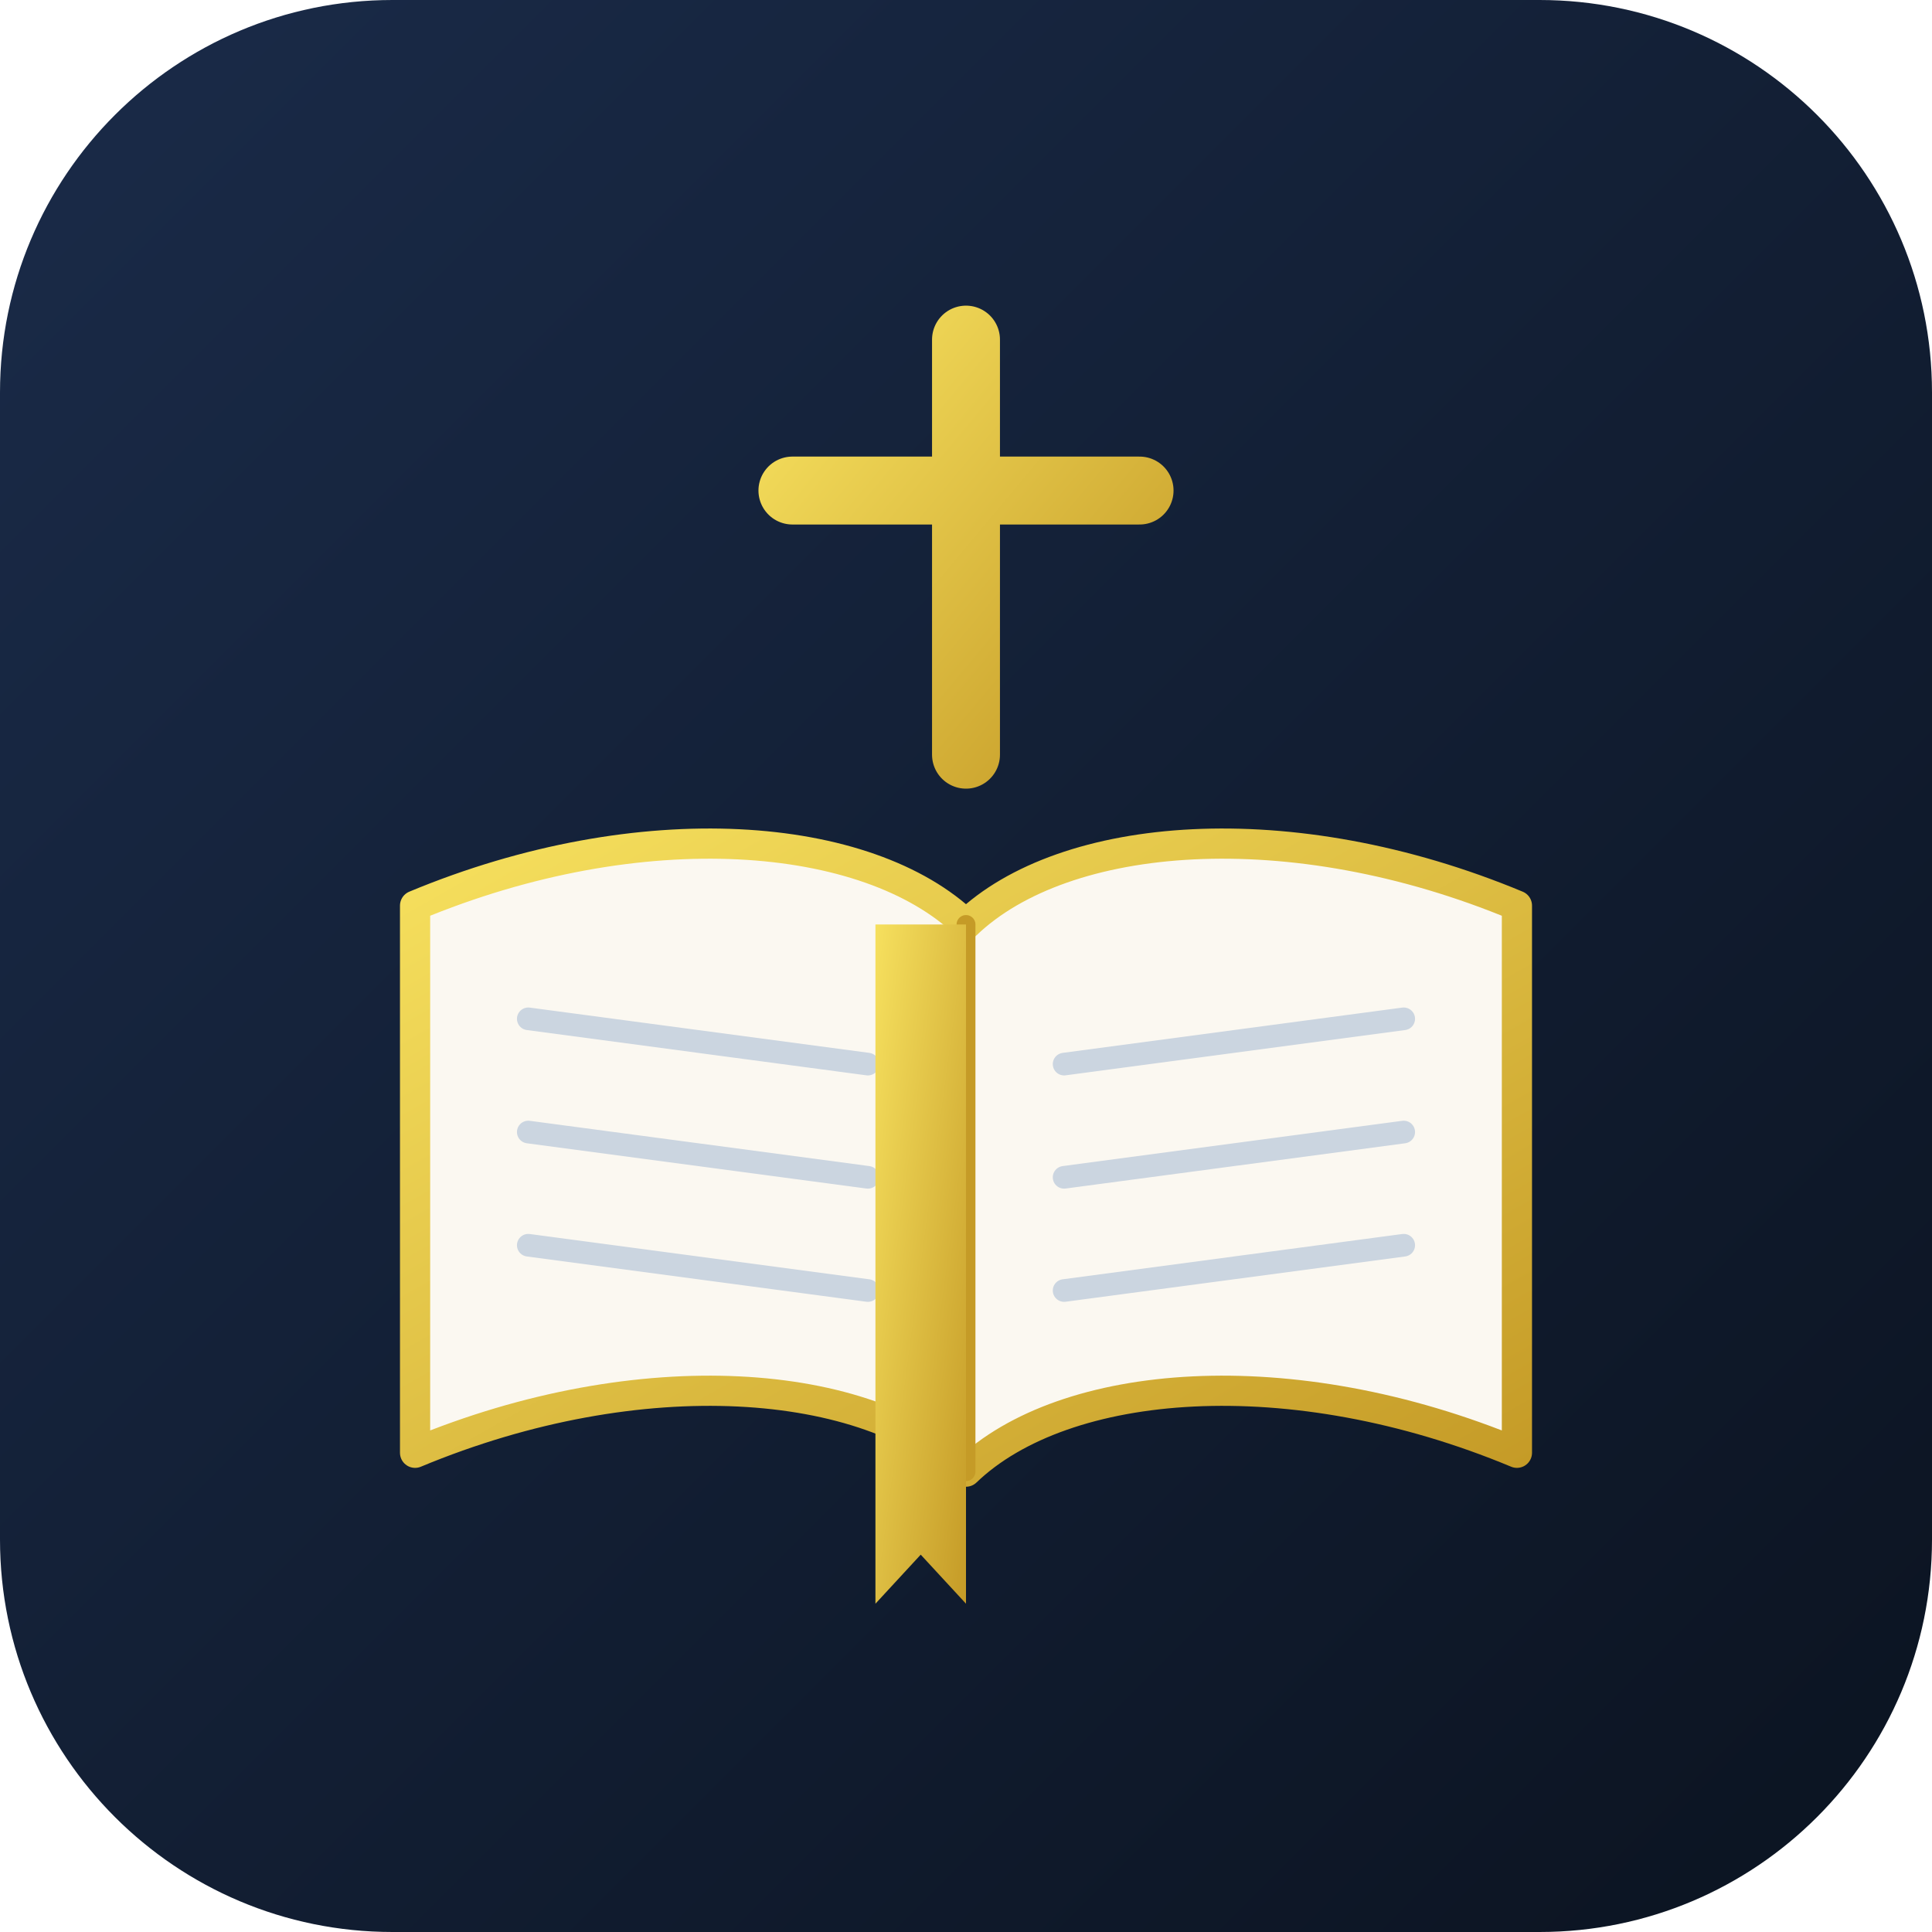
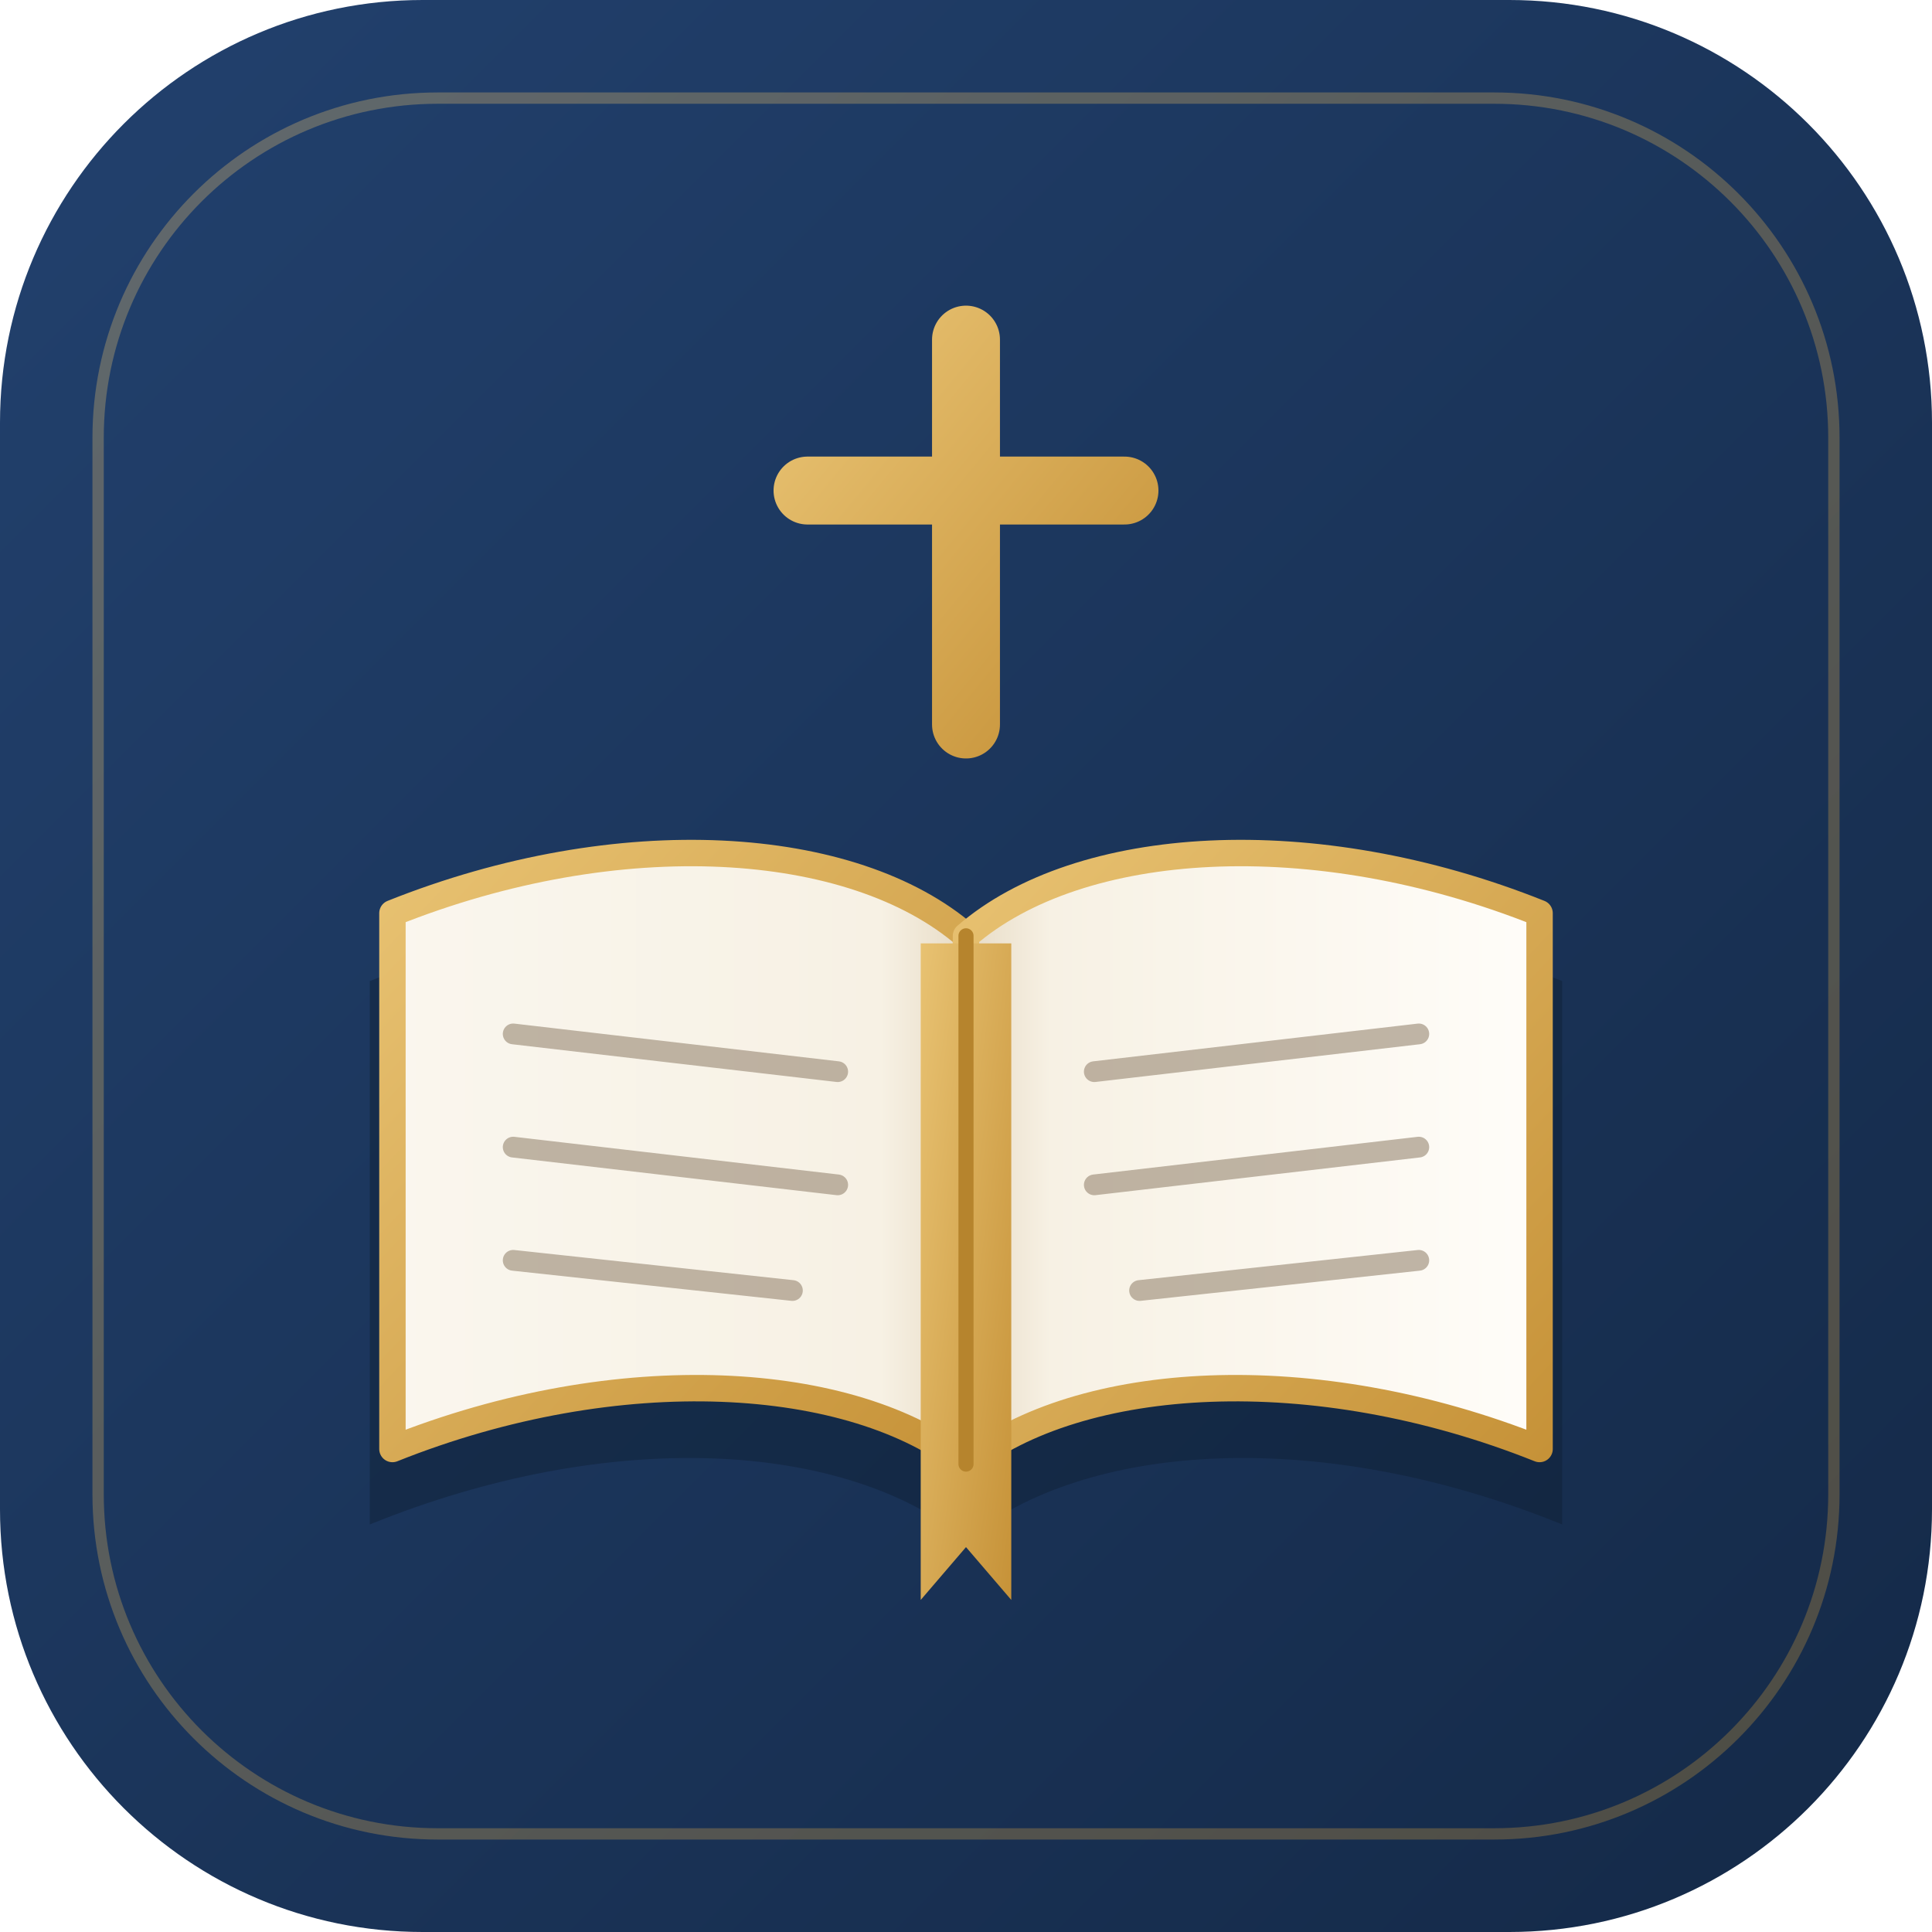
- <svg xmlns="http://www.w3.org/2000/svg" viewBox="0 0 512 512" width="100%" height="100%">
+ <svg xmlns="http://www.w3.org/2000/svg" viewBox="0 0 512 512" width="512" height="512">
  <defs>
-     <linearGradient id="bg" x1="0%" y1="0%" x2="100%" y2="100%">
-       <stop offset="0%" stop-color="#1A2B49" />
-       <stop offset="100%" stop-color="#0B1320" />
+     <linearGradient id="sanctuaryBg" x1="0%" y1="0%" x2="100%" y2="100%">
+       <stop offset="0%" stop-color="#22416E" />
+       <stop offset="100%" stop-color="#142947" />
    </linearGradient>
-     <linearGradient id="gold" x1="0%" y1="0%" x2="100%" y2="100%">
-       <stop offset="0%" stop-color="#F6E05E" />
-       <stop offset="100%" stop-color="#C59B27" />
+     <linearGradient id="sanctuaryGold" x1="0%" y1="0%" x2="100%" y2="100%">
+       <stop offset="0%" stop-color="#E8C272" />
+       <stop offset="100%" stop-color="#C69238" />
+     </linearGradient>
+     <linearGradient id="hanjiLeft" x1="0%" y1="0%" x2="100%" y2="0%">
+       <stop offset="0%" stop-color="#FAF6EE" />
+       <stop offset="85%" stop-color="#F7F1E4" />
+       <stop offset="100%" stop-color="#E7DBC5" />
+     </linearGradient>
+     <linearGradient id="hanjiRight" x1="0%" y1="0%" x2="100%" y2="0%">
+       <stop offset="0%" stop-color="#E7DBC5" />
+       <stop offset="15%" stop-color="#F7F1E4" />
+       <stop offset="100%" stop-color="#FFFDF9" />
    </linearGradient>
  </defs>
-   <rect width="512" height="512" rx="104" fill="url(#bg)" />
-   <path d="M256 90 V200 M210 130 H302" stroke="url(#gold)" stroke-width="18" stroke-linecap="round" />
-   <path d="M110 240 C170 215, 230 220, 256 245 C282 220, 342 215, 402 240 V385 C342 360, 282 365, 256 390 C230 365, 170 360, 110 385 Z" fill="#FBF8F1" stroke="url(#gold)" stroke-width="8" stroke-linejoin="round" />
-   <line x1="256" y1="245" x2="256" y2="390" stroke="#C59B27" stroke-width="5" stroke-linecap="round" />
-   <line x1="140" y1="270" x2="230" y2="282" stroke="#CBD5E0" stroke-width="6" stroke-linecap="round" />
-   <line x1="140" y1="300" x2="230" y2="312" stroke="#CBD5E0" stroke-width="6" stroke-linecap="round" />
-   <line x1="140" y1="330" x2="230" y2="342" stroke="#CBD5E0" stroke-width="6" stroke-linecap="round" />
-   <line x1="282" y1="282" x2="372" y2="270" stroke="#CBD5E0" stroke-width="6" stroke-linecap="round" />
-   <line x1="282" y1="312" x2="372" y2="300" stroke="#CBD5E0" stroke-width="6" stroke-linecap="round" />
-   <line x1="282" y1="342" x2="372" y2="330" stroke="#CBD5E0" stroke-width="6" stroke-linecap="round" />
-   <path d="M256 245 L256 425 L244 412 L232 425 L232 245" fill="url(#gold)" />
+   <rect width="512" height="512" rx="112" fill="url(#sanctuaryBg)" />
+   <rect x="26" y="26" width="460" height="460" rx="90" fill="none" stroke="url(#sanctuaryGold)" stroke-opacity="0.32" stroke-width="3" />
+   <path d="M256 90 V192 M214 130 H298" stroke="url(#sanctuaryGold)" stroke-width="18" stroke-linecap="round" />
+   <path d="M98 250 C162 224, 224 228, 256 254 C288 228, 350 224, 414 250 V394 C350 368, 288 372, 256 398 C224 372, 162 368, 98 394 Z" fill="#0E1E34" opacity="0.45" transform="translate(0, 10)" />
+   <path d="M104 242 C164 218, 226 222, 256 248 V388 C226 364, 164 360, 104 384 Z" fill="url(#hanjiLeft)" stroke="url(#sanctuaryGold)" stroke-width="7" stroke-linejoin="round" />
+   <path d="M408 242 C348 218, 286 222, 256 248 V388 C286 364, 348 360, 408 384 Z" fill="url(#hanjiRight)" stroke="url(#sanctuaryGold)" stroke-width="7" stroke-linejoin="round" />
+   <path d="M244 250 L268 250 L268 424 L256 410 L244 424 Z" fill="url(#sanctuaryGold)" />
+   <line x1="256" y1="248" x2="256" y2="388" stroke="#B6842D" stroke-width="4" stroke-linecap="round" />
+   <g stroke="#9E8F7B" stroke-width="5.5" stroke-linecap="round" opacity="0.65">
+     <line x1="136" y1="274" x2="222" y2="284" />
+     <line x1="136" y1="304" x2="222" y2="314" />
+     <line x1="136" y1="334" x2="210" y2="342" />
+     <line x1="290" y1="284" x2="376" y2="274" />
+     <line x1="290" y1="314" x2="376" y2="304" />
+     <line x1="302" y1="342" x2="376" y2="334" />
+   </g>
</svg>
